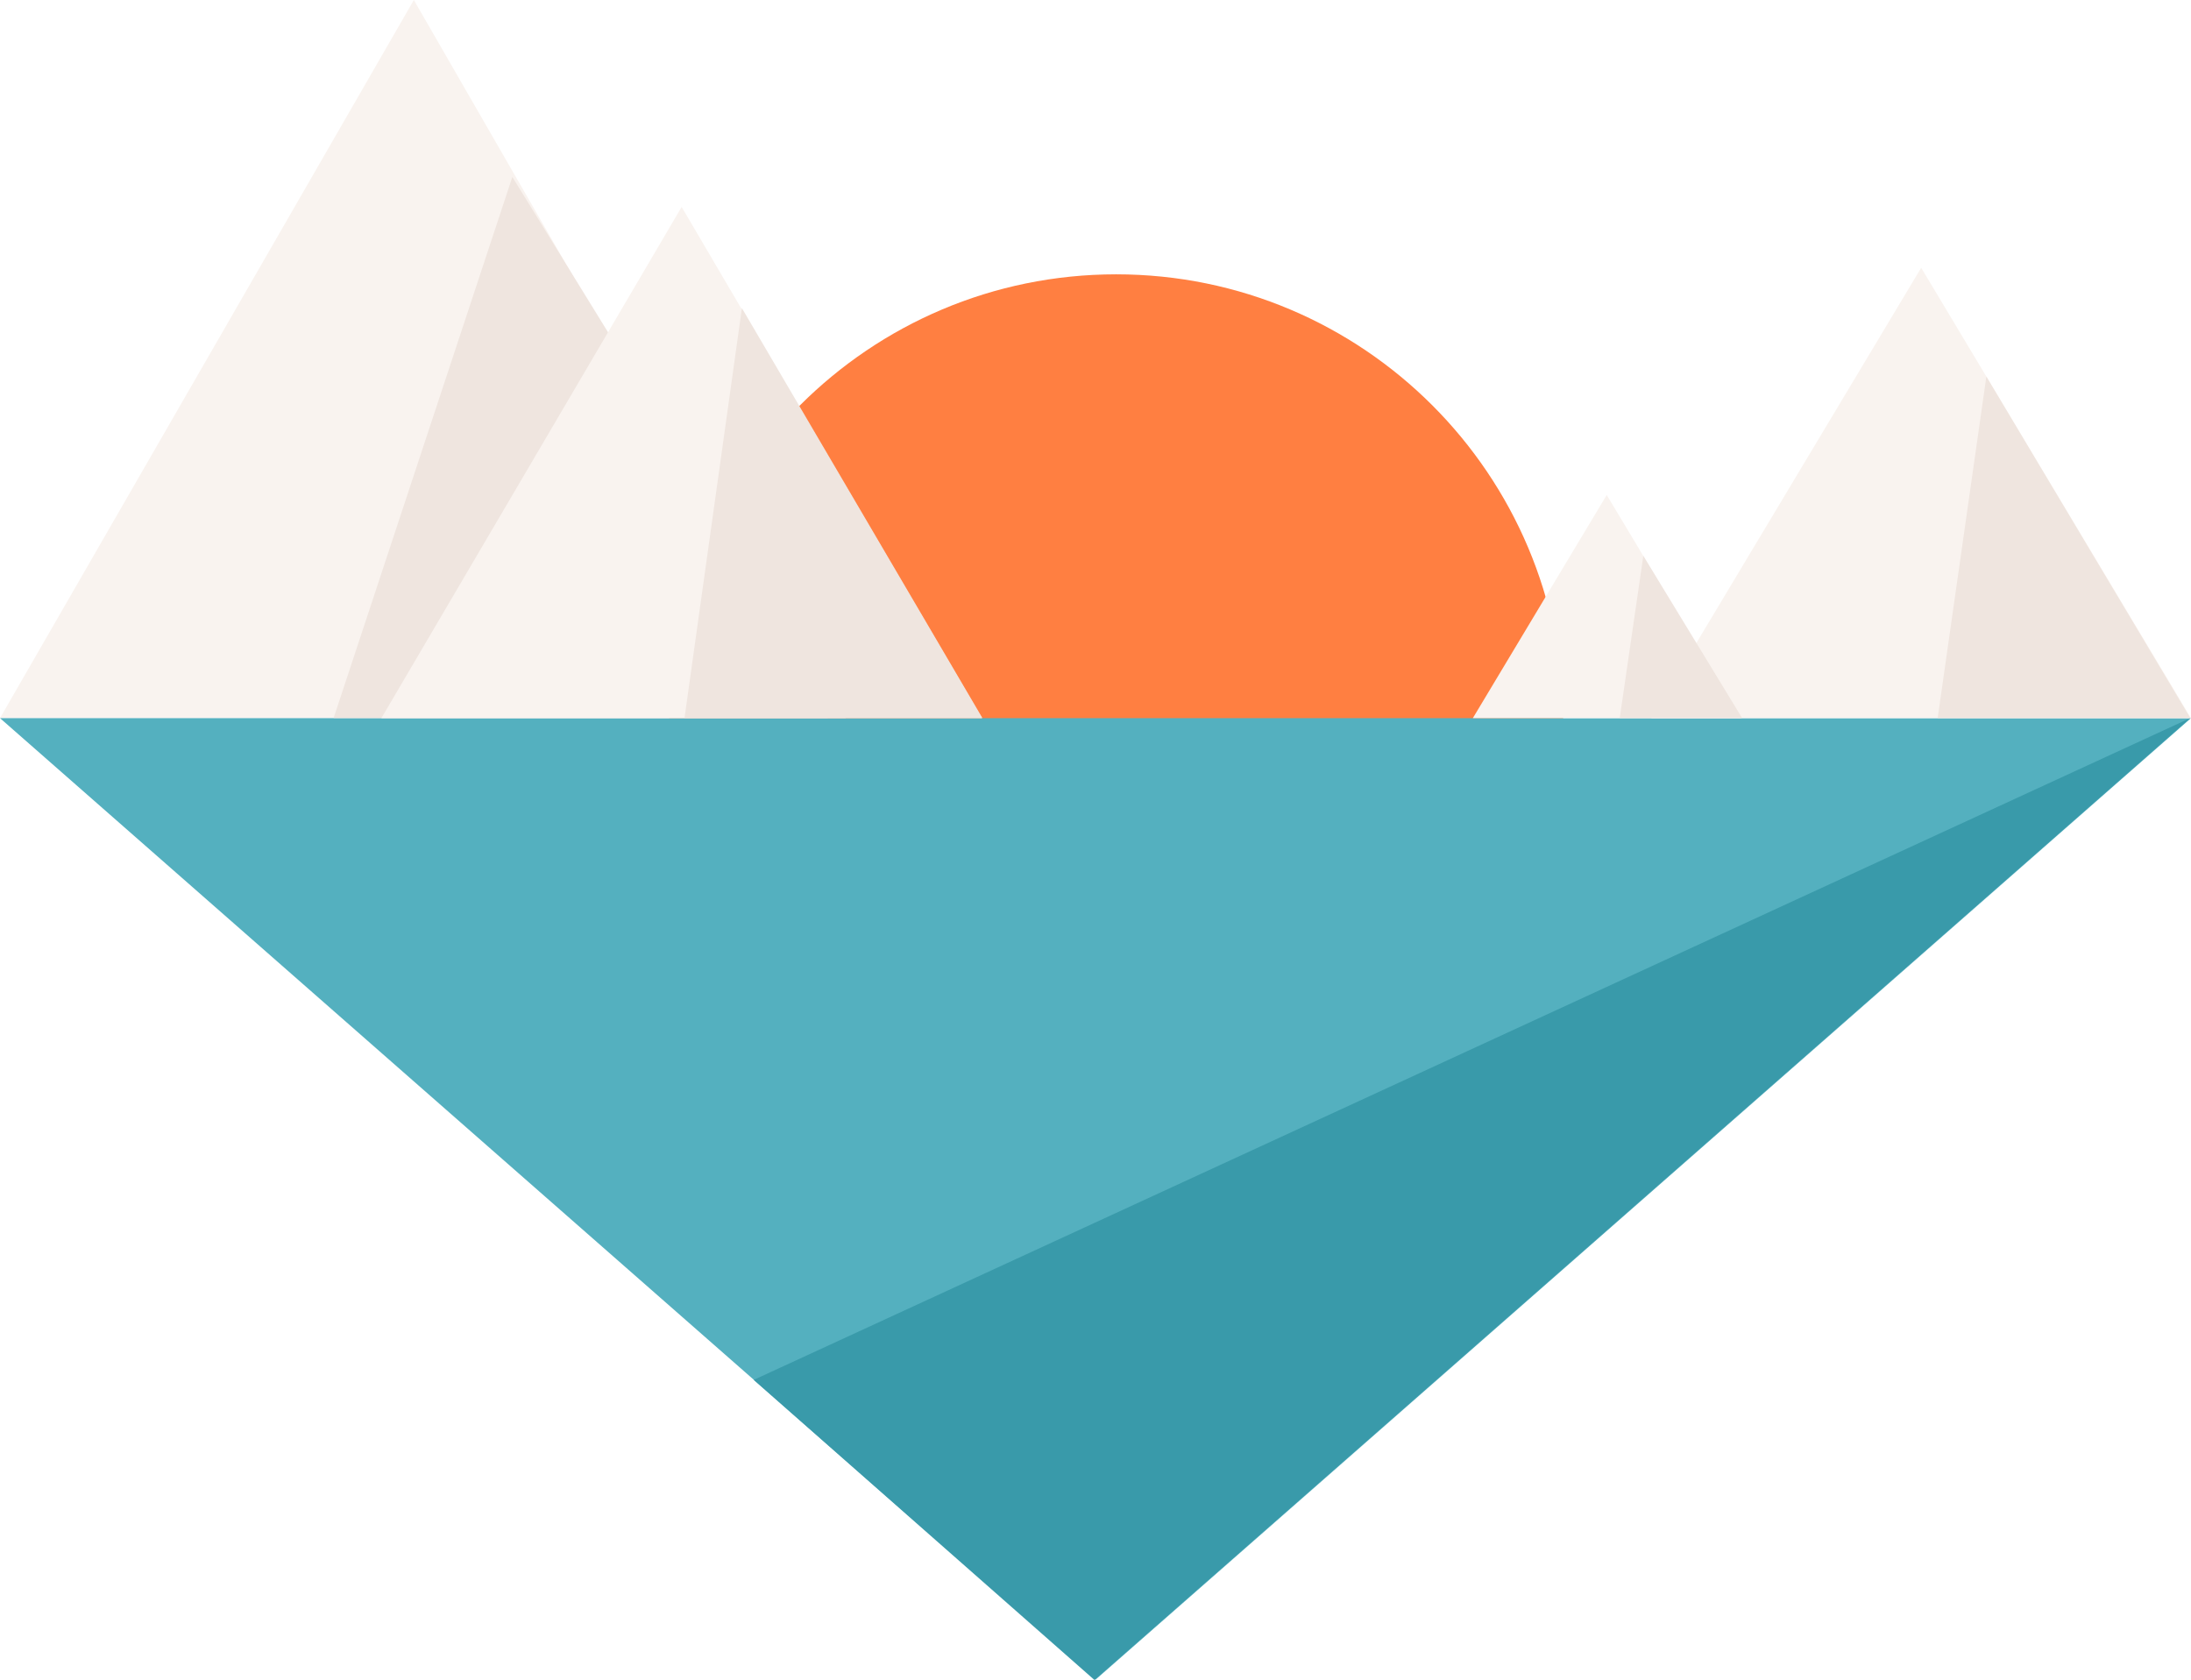
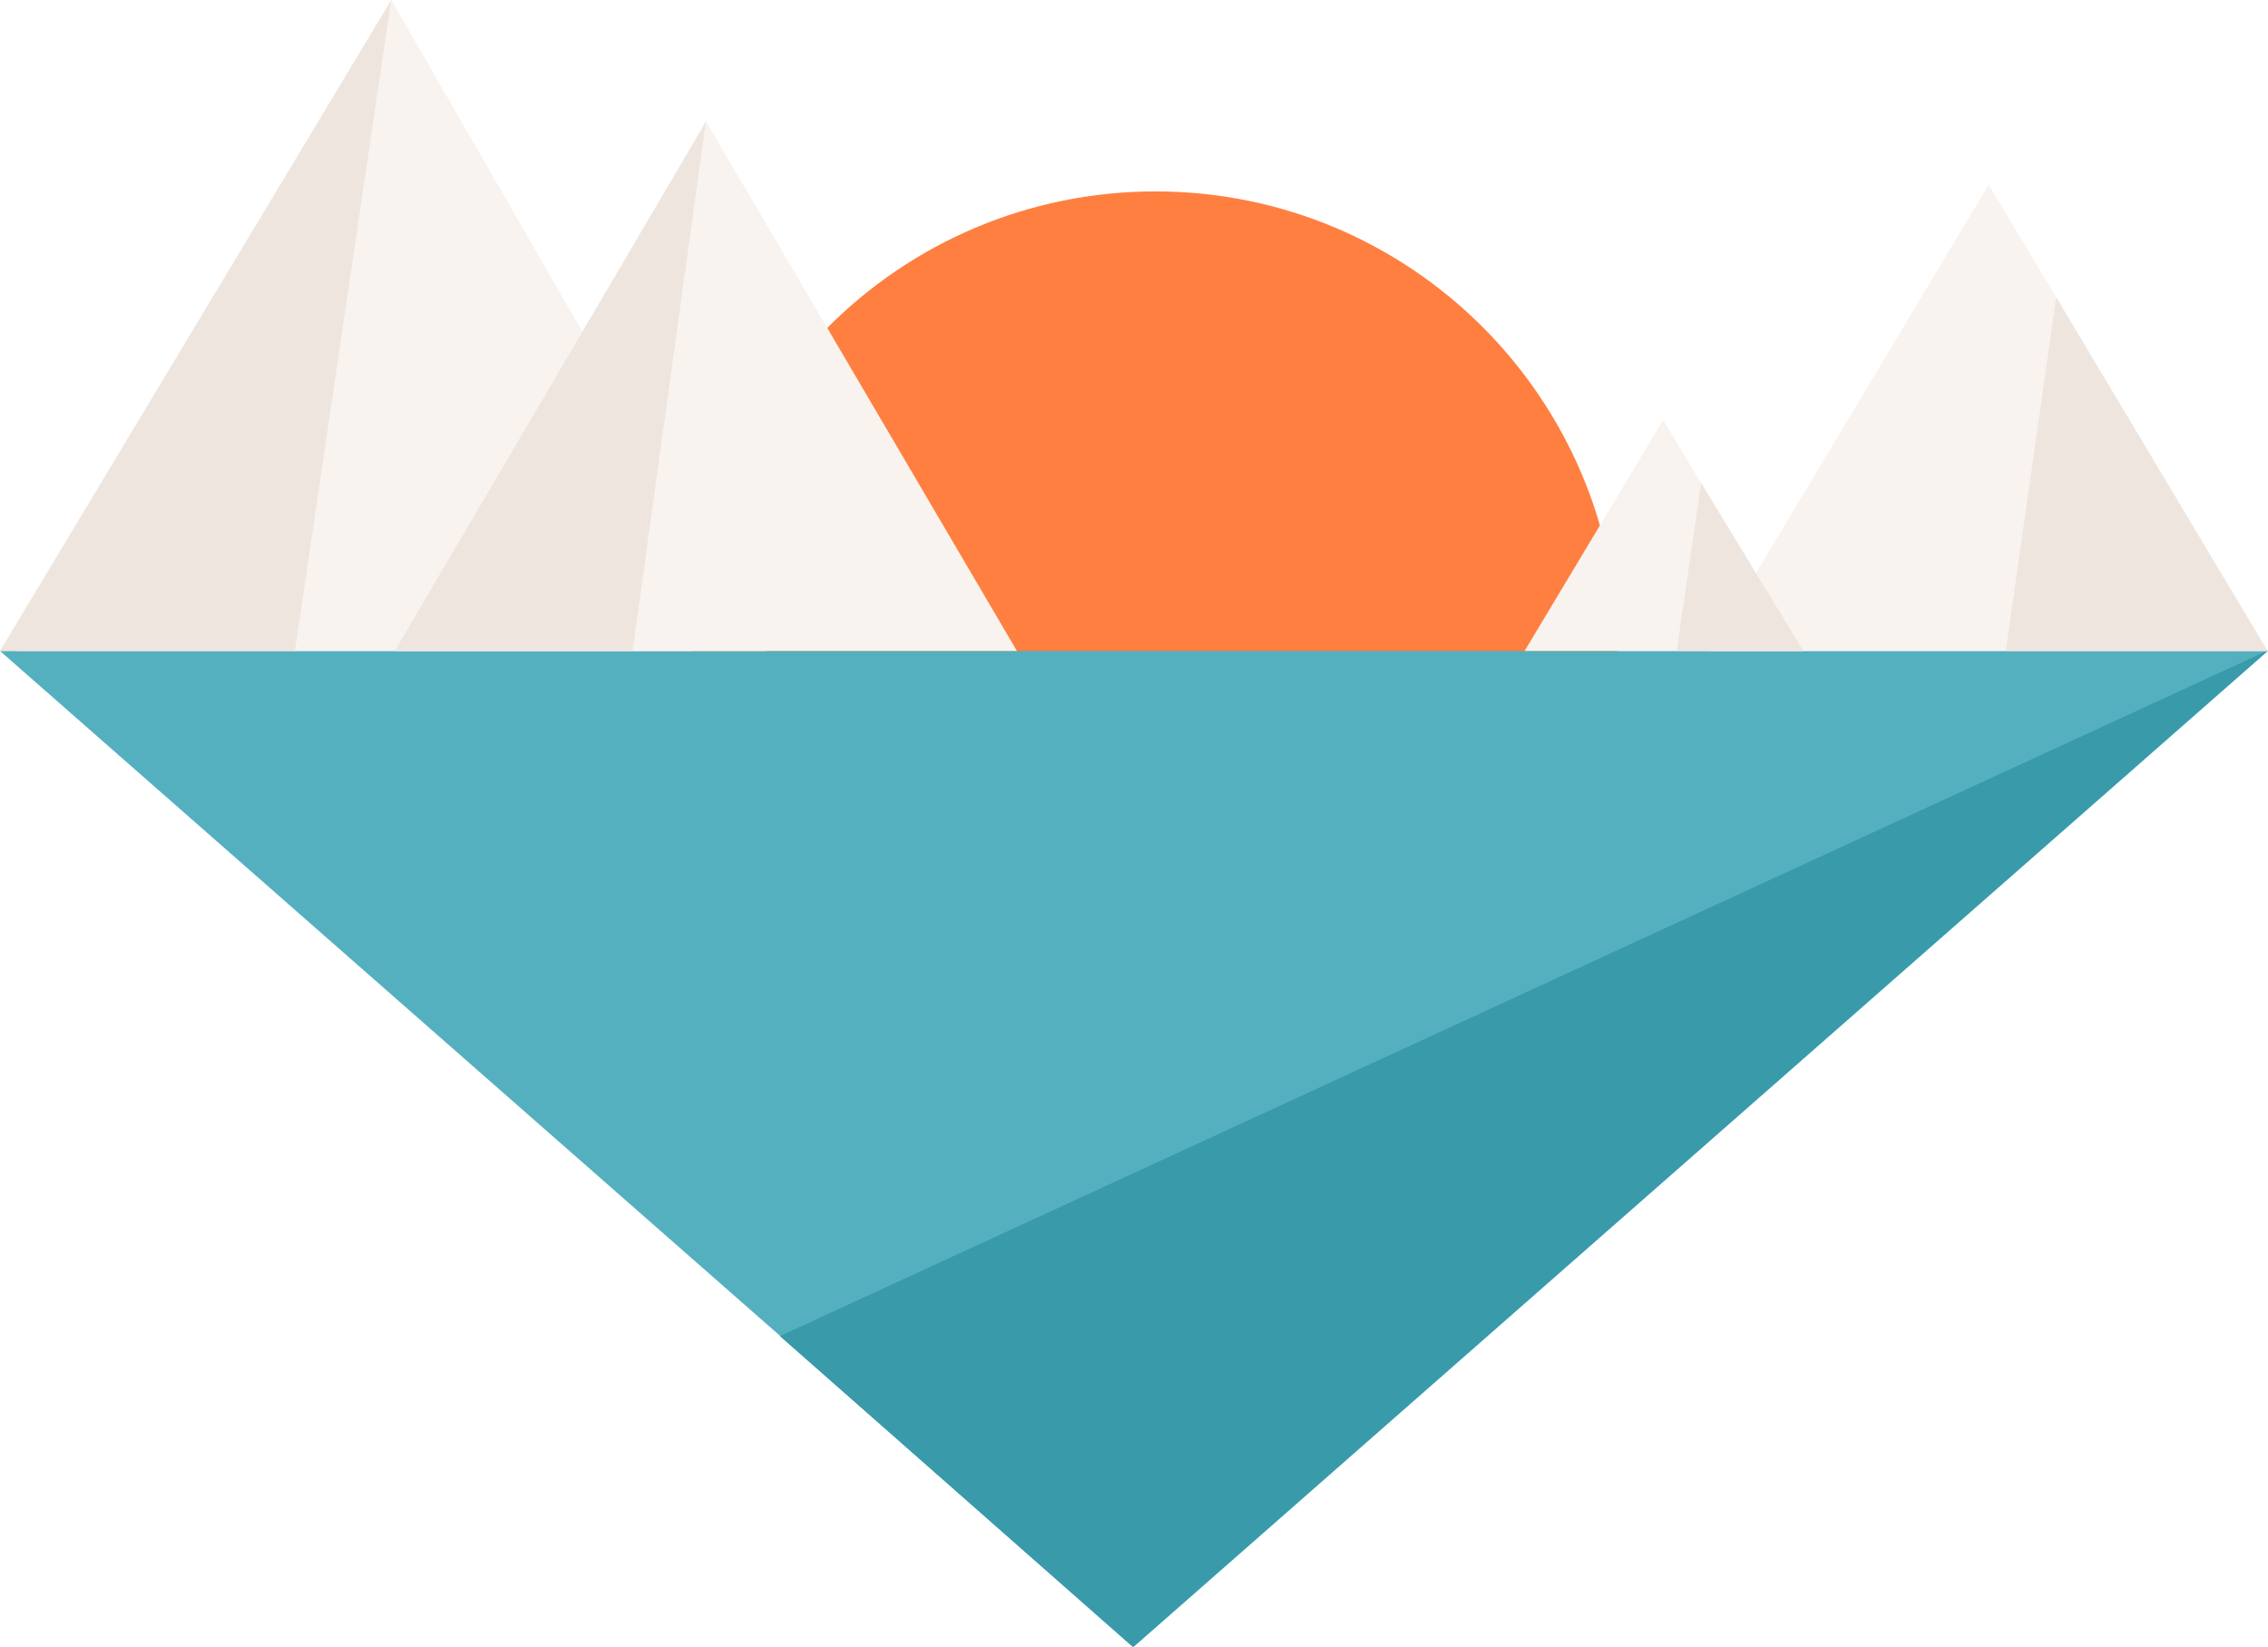
- <svg xmlns="http://www.w3.org/2000/svg" width="540" height="414.063" viewBox="0 0 540 414.063">
-   <g id="Group_32" data-name="Group 32" transform="translate(-6471.352 -301.51)">
-     <g id="Group_31" data-name="Group 31" transform="translate(6471 301.51)">
-       <path id="Path_6" data-name="Path 6" d="M0,0A110.177,110.177,0,0,1,110.177,110.177,110.177,110.177,0,0,1,0,220.354Z" transform="translate(165.265 177.791) rotate(-90)" fill="#ff7f41" />
-       <path id="Polygon_4" data-name="Polygon 4" d="M102,0,204,177H0Z" transform="translate(0.352 0)" fill="#f9f3ef" />
-       <path id="Polygon_6" data-name="Polygon 6" d="M270,0,540,237H0Z" transform="translate(540.352 414) rotate(180)" fill="#54b0bf" />
-       <path id="Polygon_7" data-name="Polygon 7" d="M33,0,66,55H0Z" transform="translate(363.352 122)" fill="#f9f3ef" />
-       <path id="Polygon_8" data-name="Polygon 8" d="M66.5,0,133,111H0Z" transform="translate(407.352 66)" fill="#f9f3ef" />
-       <path id="Path_7" data-name="Path 7" d="M270.091,0l83.978,73.961L0,237.087Z" transform="translate(540.181 414.063) rotate(180)" fill="#399aaa" />
-       <path id="Path_8" data-name="Path 8" d="M72.349,0l82.172,133.361H28.3Z" transform="translate(54.277 43.614)" fill="#efe5df" />
-       <path id="Polygon_5" data-name="Polygon 5" d="M74,0l74,126H0Z" transform="translate(94.352 51)" fill="#f9f3ef" />
-       <path id="Path_9" data-name="Path 9" d="M47.643,0l59.272,101.031H33.5Z" transform="translate(135.561 75.944)" fill="#efe5df" />
-       <path id="Path_10" data-name="Path 10" d="M39.313,0,63.664,39.971H33.5Z" transform="translate(366.056 137.005)" fill="#efe5df" />
-       <path id="Path_11" data-name="Path 11" d="M45.5,0,95.764,84.17H33.5Z" transform="translate(444.417 92.806)" fill="#efe5df" />
-     </g>
+ <svg xmlns="http://www.w3.org/2000/svg" id="Group_58" data-name="Group 58" width="540" height="392.011" viewBox="0 0 540 392.011">
+   <path id="Path_6" data-name="Path 6" d="M0,0A110.177,110.177,0,0,1,110.177,110.177,110.177,110.177,0,0,1,0,220.354Z" transform="translate(164.913 155.739) rotate(-90)" fill="#ff7f41" />
+   <path id="Polygon_6" data-name="Polygon 6" d="M270,0,540,237H0Z" transform="translate(540 391.949) rotate(180)" fill="#54b0bf" />
+   <path id="Polygon_7" data-name="Polygon 7" d="M33,0,66,55H0Z" transform="translate(363 99.949)" fill="#f9f3ef" />
+   <path id="Polygon_8" data-name="Polygon 8" d="M66.5,0,133,111H0Z" transform="translate(407 43.949)" fill="#f9f3ef" />
+   <path id="Path_7" data-name="Path 7" d="M270.091,0l83.978,73.961L0,237.087Z" transform="translate(539.829 392.011) rotate(180)" fill="#399aaa" />
+   <g id="Group_57" data-name="Group 57" transform="translate(0)">
+     <path id="Polygon_4" data-name="Polygon 4" d="M89.293,0l89.293,154.949H0Z" transform="translate(3.892)" fill="#f9f3ef" />
+     <path id="Path_8" data-name="Path 8" d="M121.443-73.633,28.3,81.284H98.536Z" transform="translate(-28.302 73.644)" fill="#efe5df" />
  </g>
+   <path id="Polygon_5" data-name="Polygon 5" d="M74,0l74,126H0Z" transform="translate(94.124 28.949)" fill="#f9f3ef" />
+   <path id="Path_9" data-name="Path 9" d="M107.585-58.787,33.5,67.2H90.144Z" transform="translate(60.495 87.72)" fill="#efe5df" />
+   <path id="Path_10" data-name="Path 10" d="M39.313,0,63.664,39.971H33.5Z" transform="translate(365.704 114.954)" fill="#efe5df" />
+   <path id="Path_11" data-name="Path 11" d="M45.5,0,95.764,84.17H33.5Z" transform="translate(444.065 70.755)" fill="#efe5df" />
+   <path id="Path_30" data-name="Path 30" d="M270.091,0l83.978,73.961L0,237.087Z" transform="translate(539.829 392.011) rotate(180)" fill="#399aaa" />
</svg>
